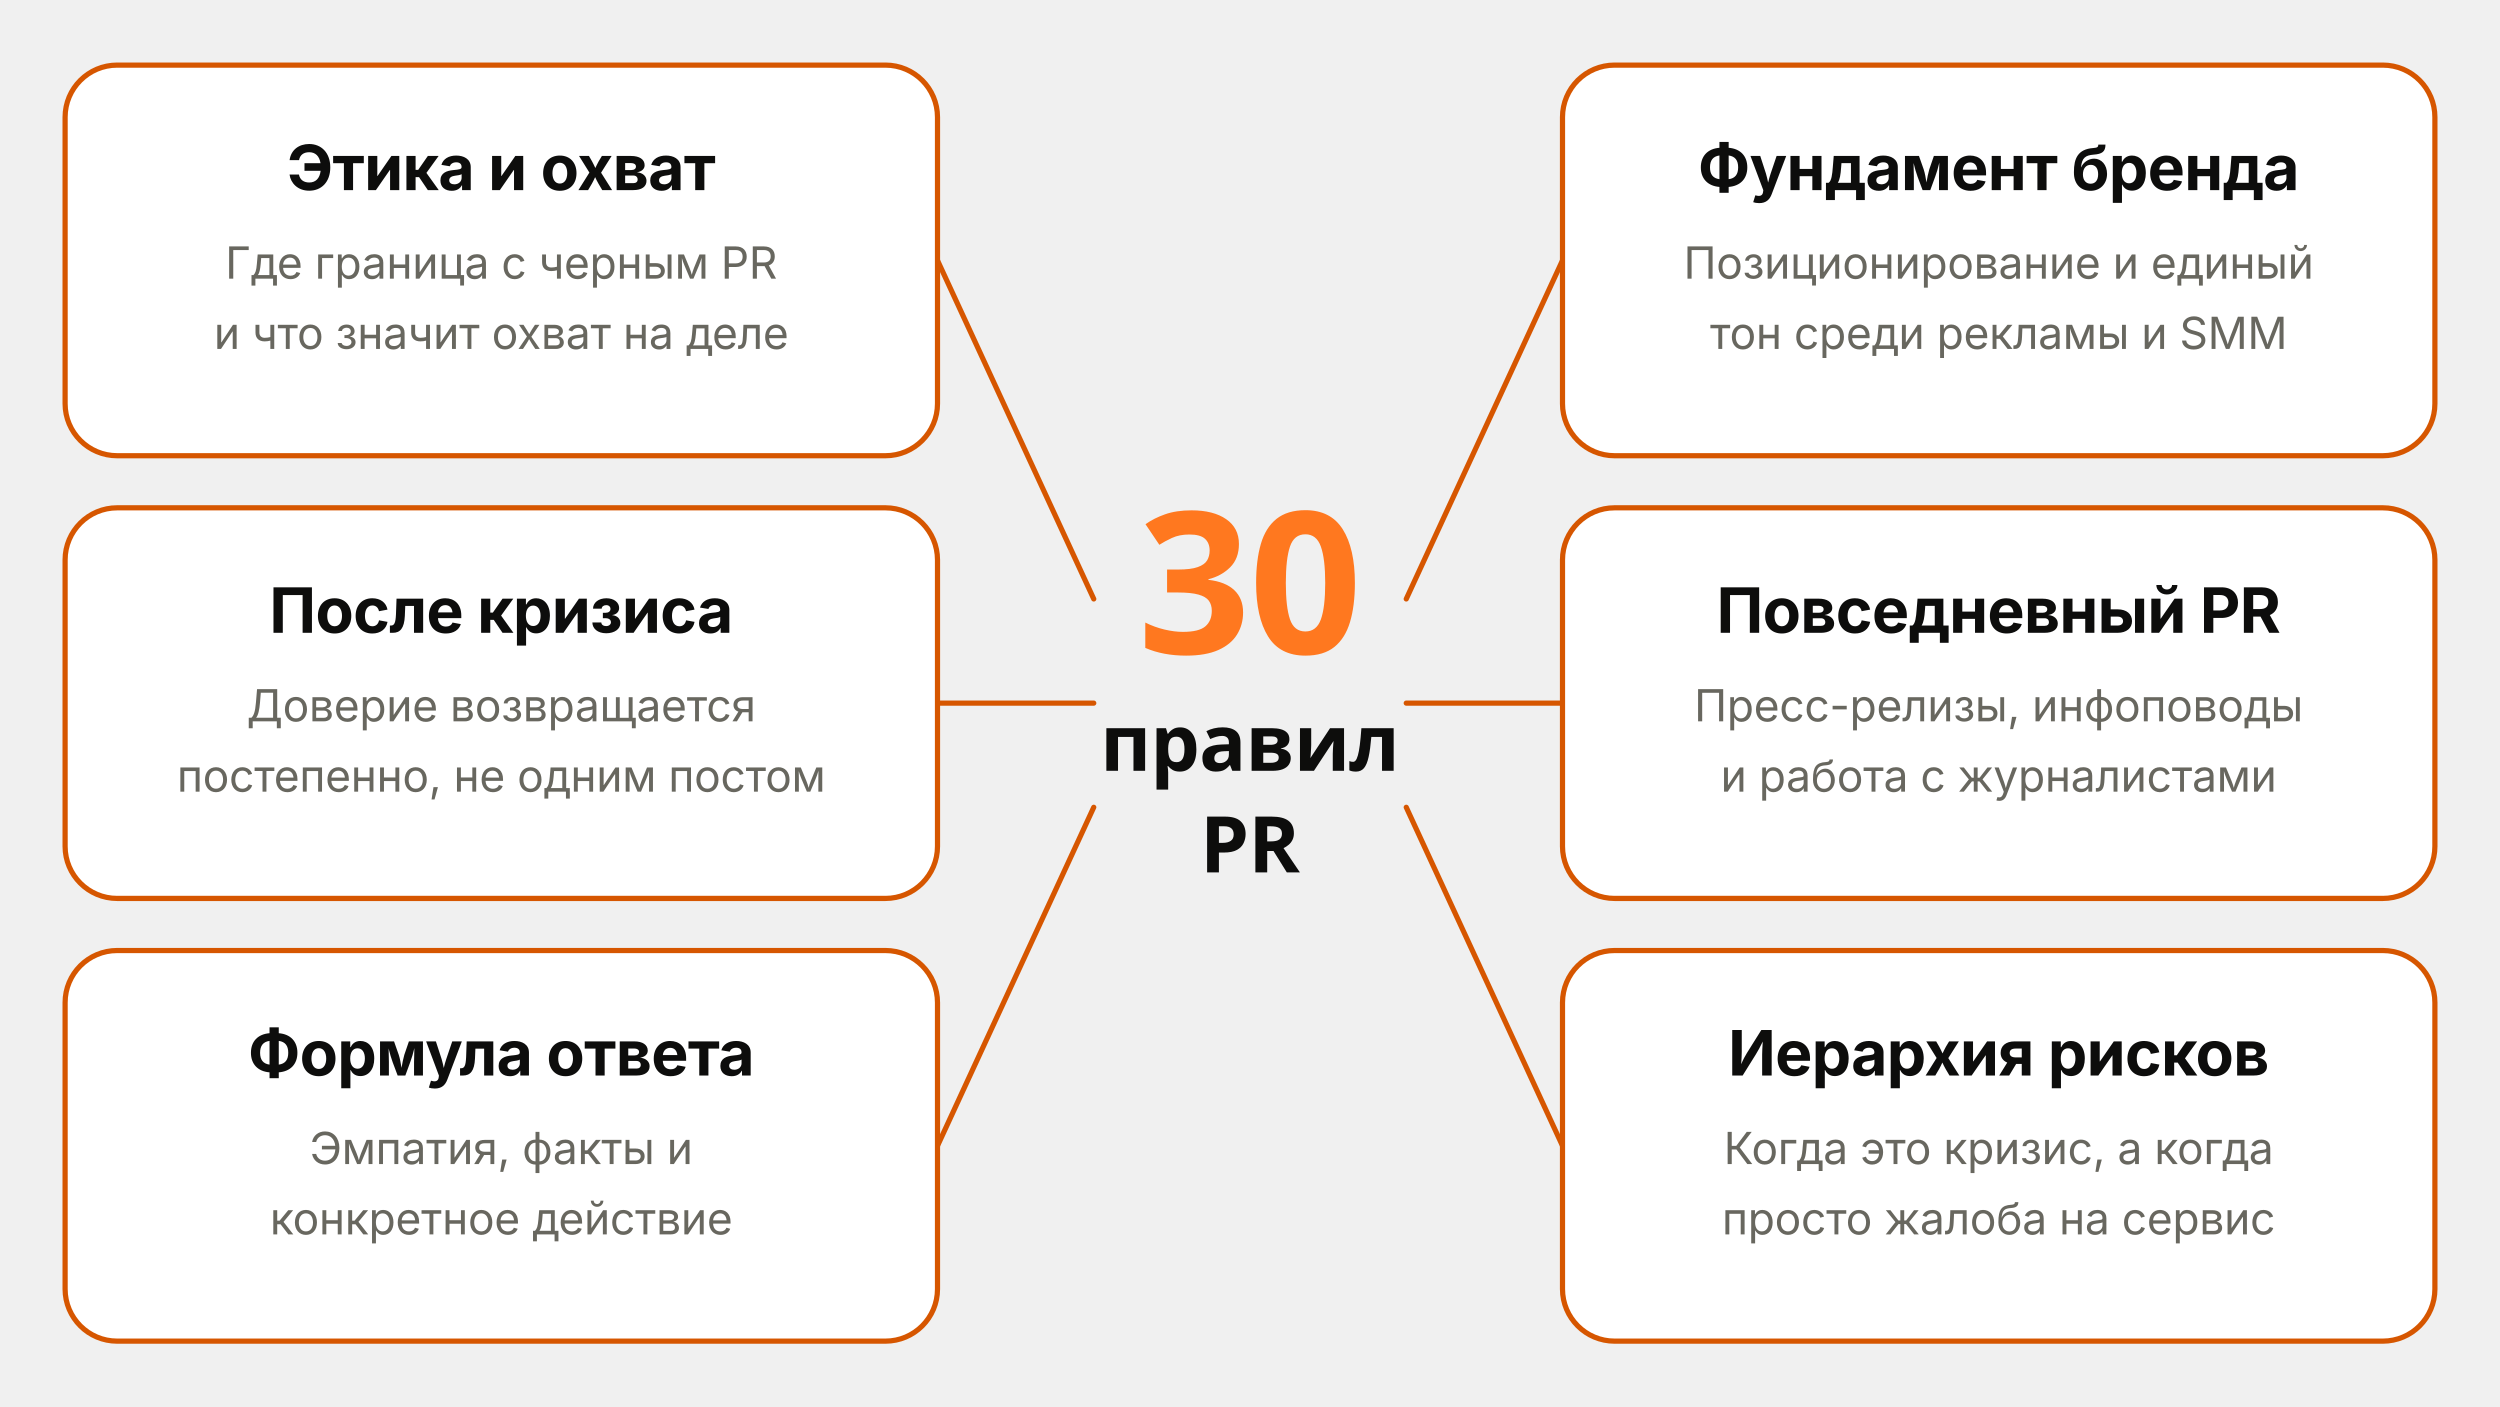
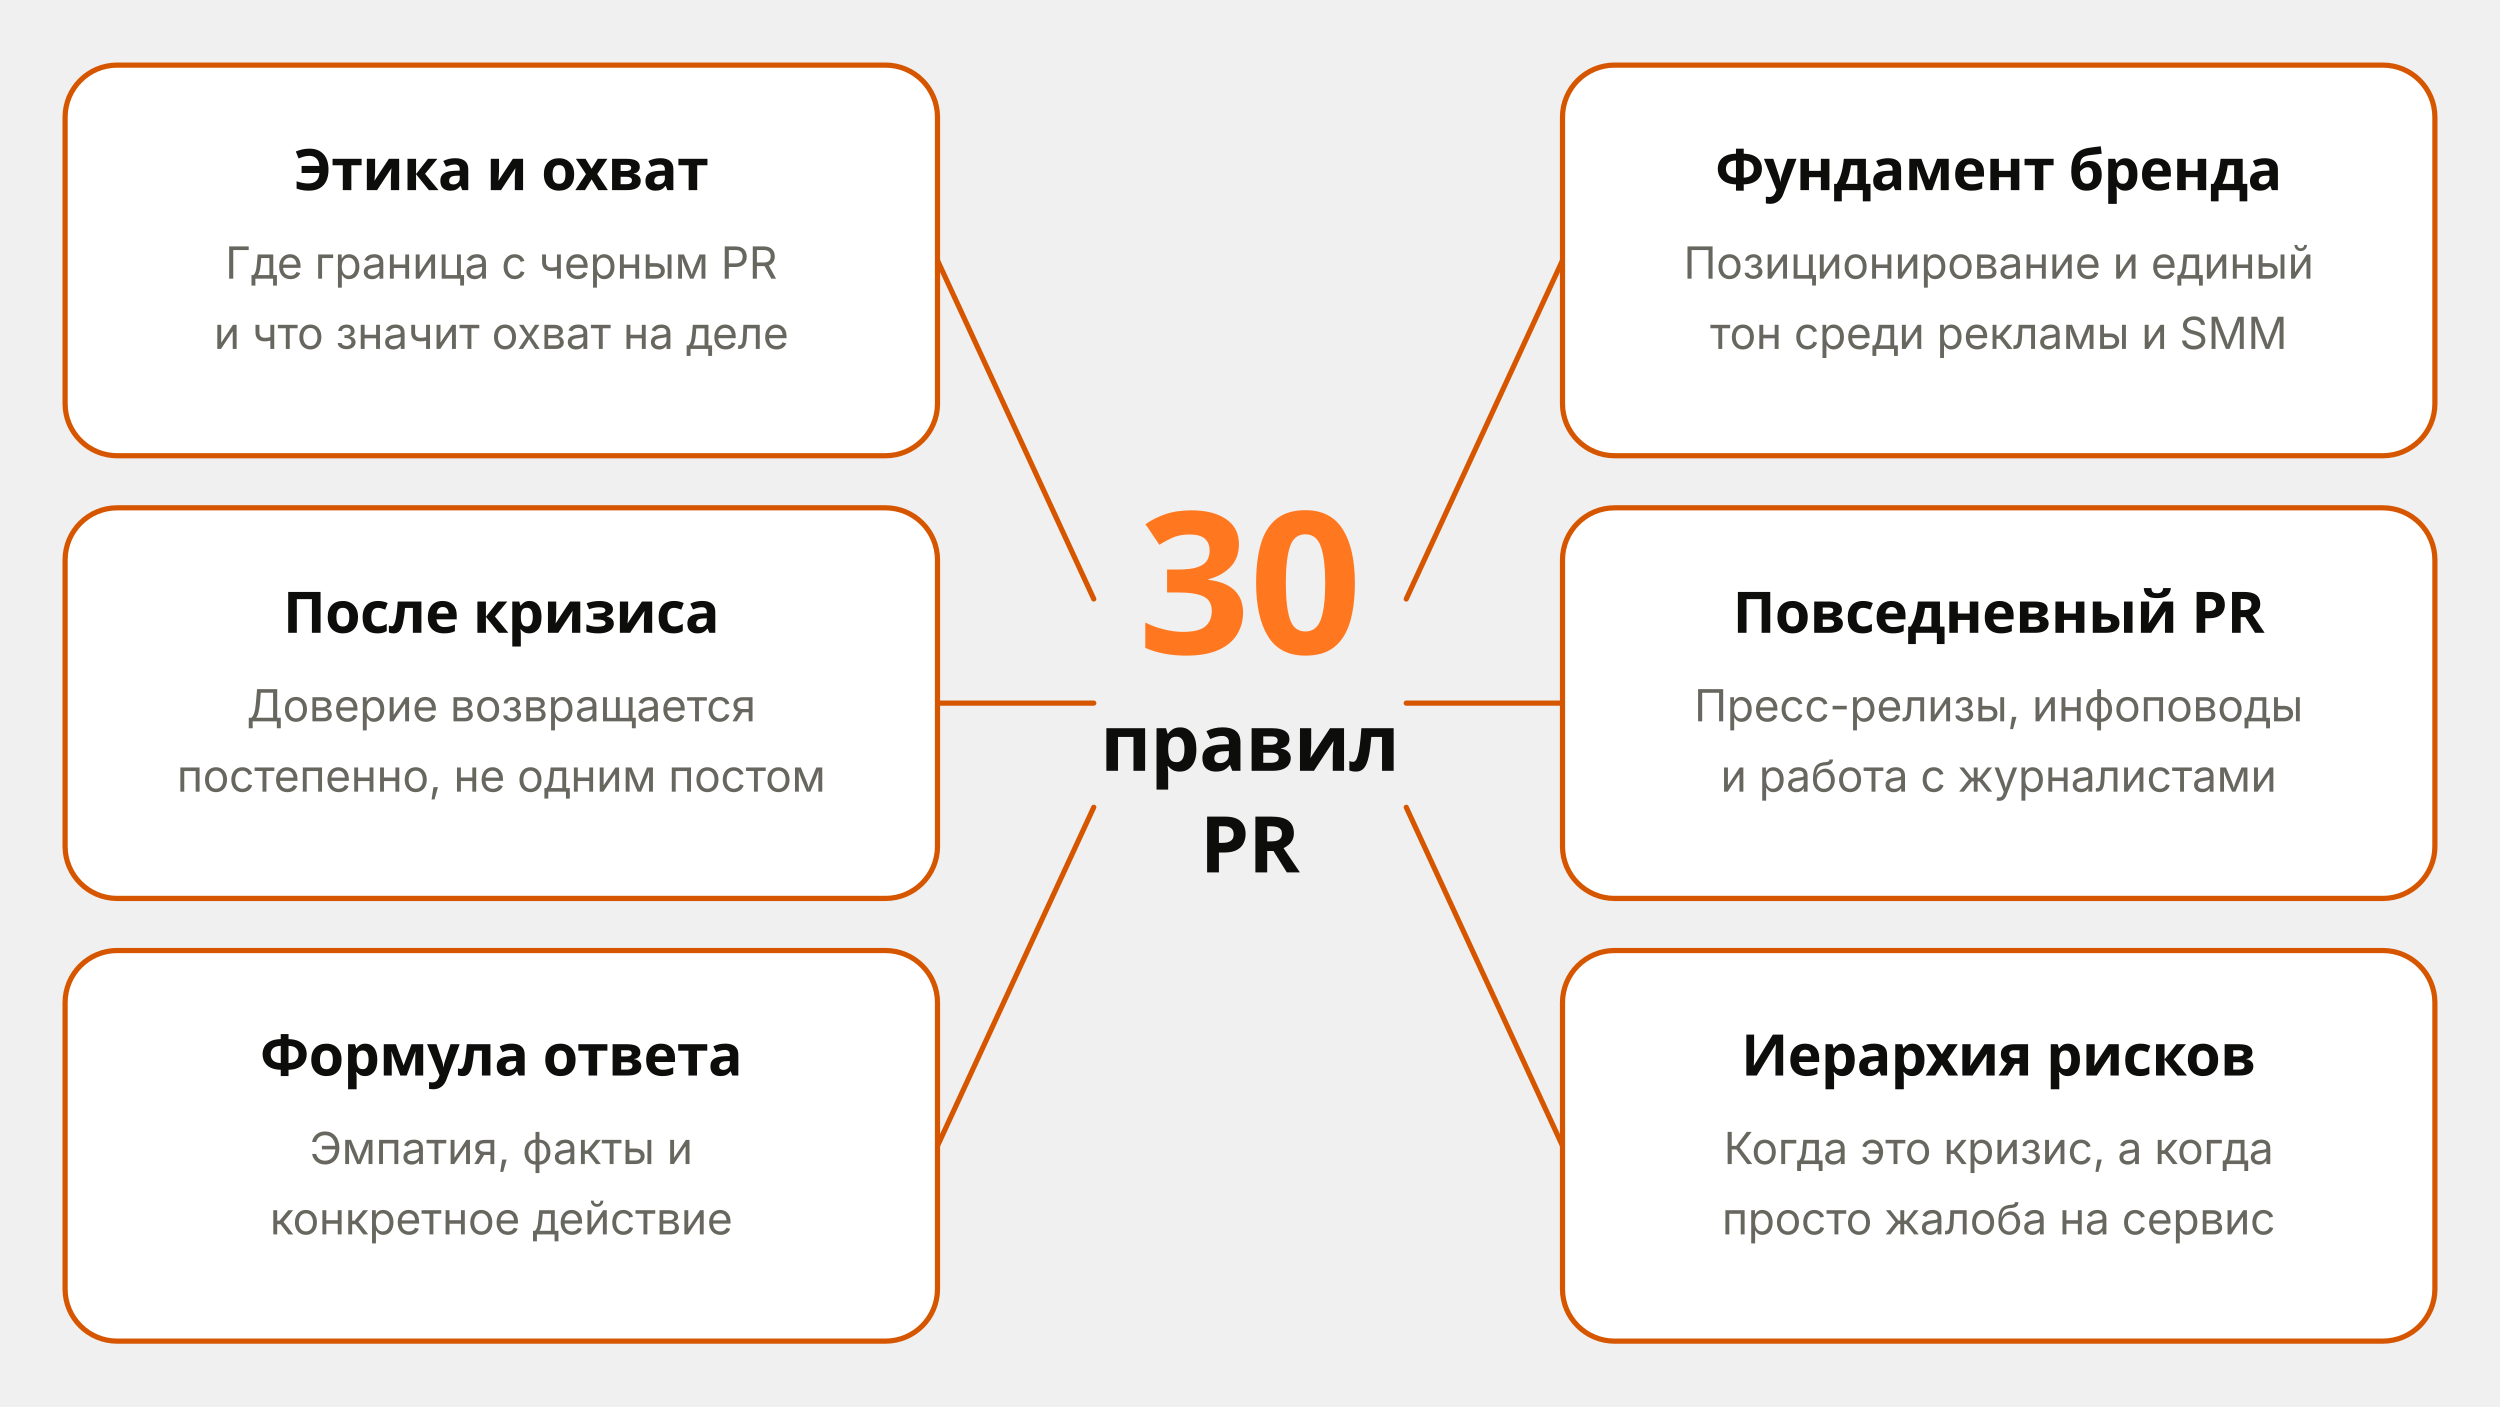
<svg xmlns="http://www.w3.org/2000/svg" viewBox="0 0 960 540" width="100%" height="auto" style="display:block;width:100%;height:auto;" role="img" aria-labelledby="illus-title illus-desc">
  <style>
    .kr-hub-number {
      font-family: "Unbounded", sans-serif;
      font-weight: 700;
      font-size: 76px;
      letter-spacing: -0.01em;
      text-anchor: middle;
      fill: #ff781f;
    }
    .kr-hub-word {
      font-family: "Unbounded", sans-serif;
      font-weight: 600;
      font-size: 30px;
      letter-spacing: -0.01em;
      text-anchor: middle;
      fill: #0d0d0c;
    }
    .kr-chip-label {
-       font-family: "Inter", sans-serif;
+       font-family: "Unbounded", sans-serif;
      font-weight: 700;
-       font-size: 24px;
+       font-size: 22px;
      letter-spacing: -0.01em;
      text-anchor: middle;
      fill: #0d0d0c;
    }
    .kr-chip-desc {
      font-family: "Inter", sans-serif;
      font-weight: 400;
      font-size: 17px;
      letter-spacing: -0.005em;
      text-anchor: middle;
      fill: #68675f;
    }
  </style>
  <line x1="540" y1="230" x2="600" y2="100" stroke="#d65600" stroke-width="2" stroke-linecap="round" />
  <line x1="540" y1="270" x2="600" y2="270" stroke="#d65600" stroke-width="2" stroke-linecap="round" />
  <line x1="540" y1="310" x2="600" y2="440" stroke="#d65600" stroke-width="2" stroke-linecap="round" />
  <line x1="420" y1="230" x2="360" y2="100" stroke="#d65600" stroke-width="2" stroke-linecap="round" />
  <line x1="420" y1="270" x2="360" y2="270" stroke="#d65600" stroke-width="2" stroke-linecap="round" />
  <line x1="420" y1="310" x2="360" y2="440" stroke="#d65600" stroke-width="2" stroke-linecap="round" />
  <g>
    <text x="480" y="251" class="kr-hub-number">30</text>
    <text x="480" y="296" class="kr-hub-word">правил</text>
    <text x="480" y="335" class="kr-hub-word">PR</text>
  </g>
  <g>
    <rect x="600" y="25" width="335" height="150" rx="20" fill="#ffffff" stroke="#d65600" stroke-width="2" />
    <text x="767.5" y="73" class="kr-chip-label">Фундамент бренда</text>
    <text x="767.5" y="107" class="kr-chip-desc">Позиционирование и единый</text>
    <text x="767.5" y="134" class="kr-chip-desc">тон среди рекламы и SMM</text>
  </g>
  <g>
    <rect x="600" y="195" width="335" height="150" rx="20" fill="#ffffff" stroke="#d65600" stroke-width="2" />
    <text x="767.5" y="243" class="kr-chip-label">Повседневный PR</text>
    <text x="767.5" y="277" class="kr-chip-desc">Пресс-релизы, инфоповоды</text>
    <text x="767.5" y="304" class="kr-chip-desc">и работа с журналистами</text>
  </g>
  <g>
    <rect x="600" y="365" width="335" height="150" rx="20" fill="#ffffff" stroke="#d65600" stroke-width="2" />
    <text x="767.5" y="413" class="kr-chip-label">Иерархия рисков</text>
    <text x="767.5" y="447" class="kr-chip-desc">Когда это кризис, а когда</text>
    <text x="767.5" y="474" class="kr-chip-desc">просто жалоба на сервис</text>
  </g>
  <g>
    <rect x="25" y="365" width="335" height="150" rx="20" fill="#ffffff" stroke="#d65600" stroke-width="2" />
    <text x="192.5" y="413" class="kr-chip-label">Формула ответа</text>
    <text x="192.5" y="447" class="kr-chip-desc">Эмпатия, факты и</text>
    <text x="192.5" y="474" class="kr-chip-desc">конкретное действие</text>
  </g>
  <g>
    <rect x="25" y="195" width="335" height="150" rx="20" fill="#ffffff" stroke="#d65600" stroke-width="2" />
    <text x="192.5" y="243" class="kr-chip-label">После кризиса</text>
    <text x="192.5" y="277" class="kr-chip-desc">Доверие возвращается</text>
    <text x="192.5" y="304" class="kr-chip-desc">постепенно, не одним постом</text>
  </g>
  <g>
    <rect x="25" y="25" width="335" height="150" rx="20" fill="#ffffff" stroke="#d65600" stroke-width="2" />
    <text x="192.5" y="73" class="kr-chip-label">Этика и охват</text>
    <text x="192.5" y="107" class="kr-chip-desc">Где граница с черным PR</text>
    <text x="192.5" y="134" class="kr-chip-desc">и что значит охват на деле</text>
  </g>
</svg>
